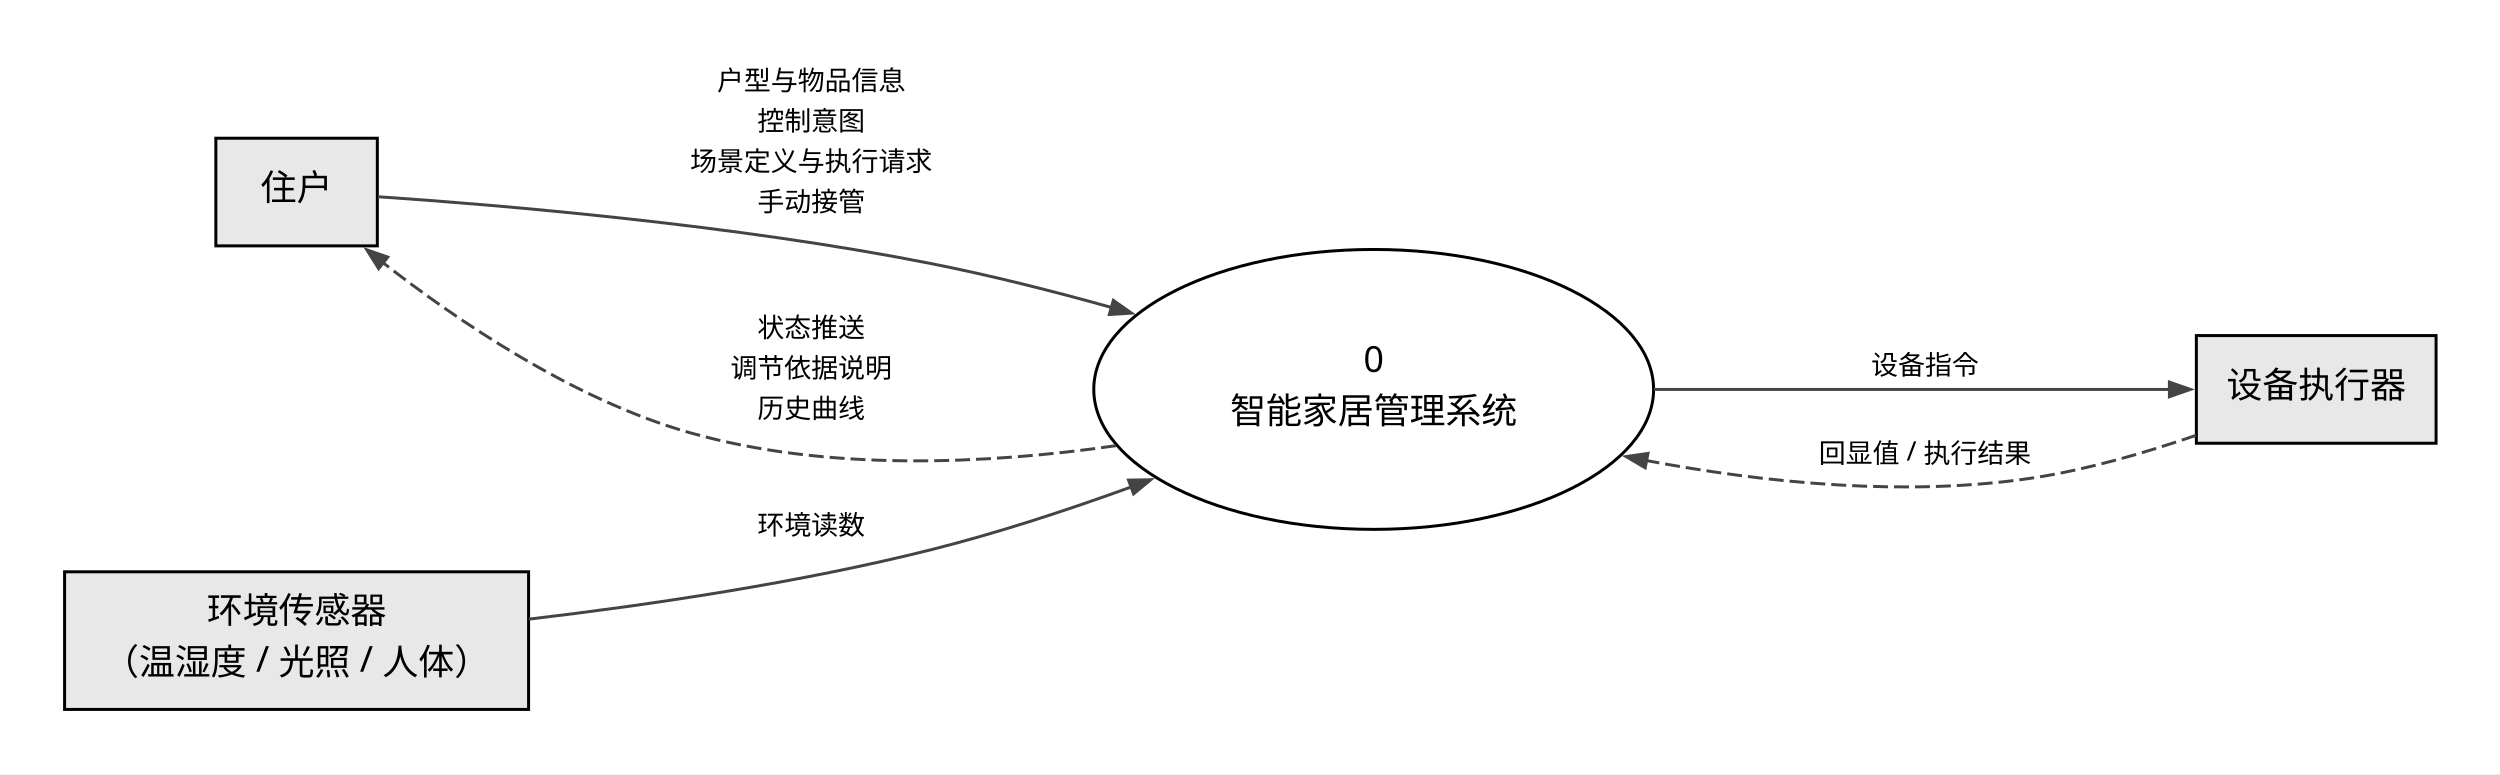
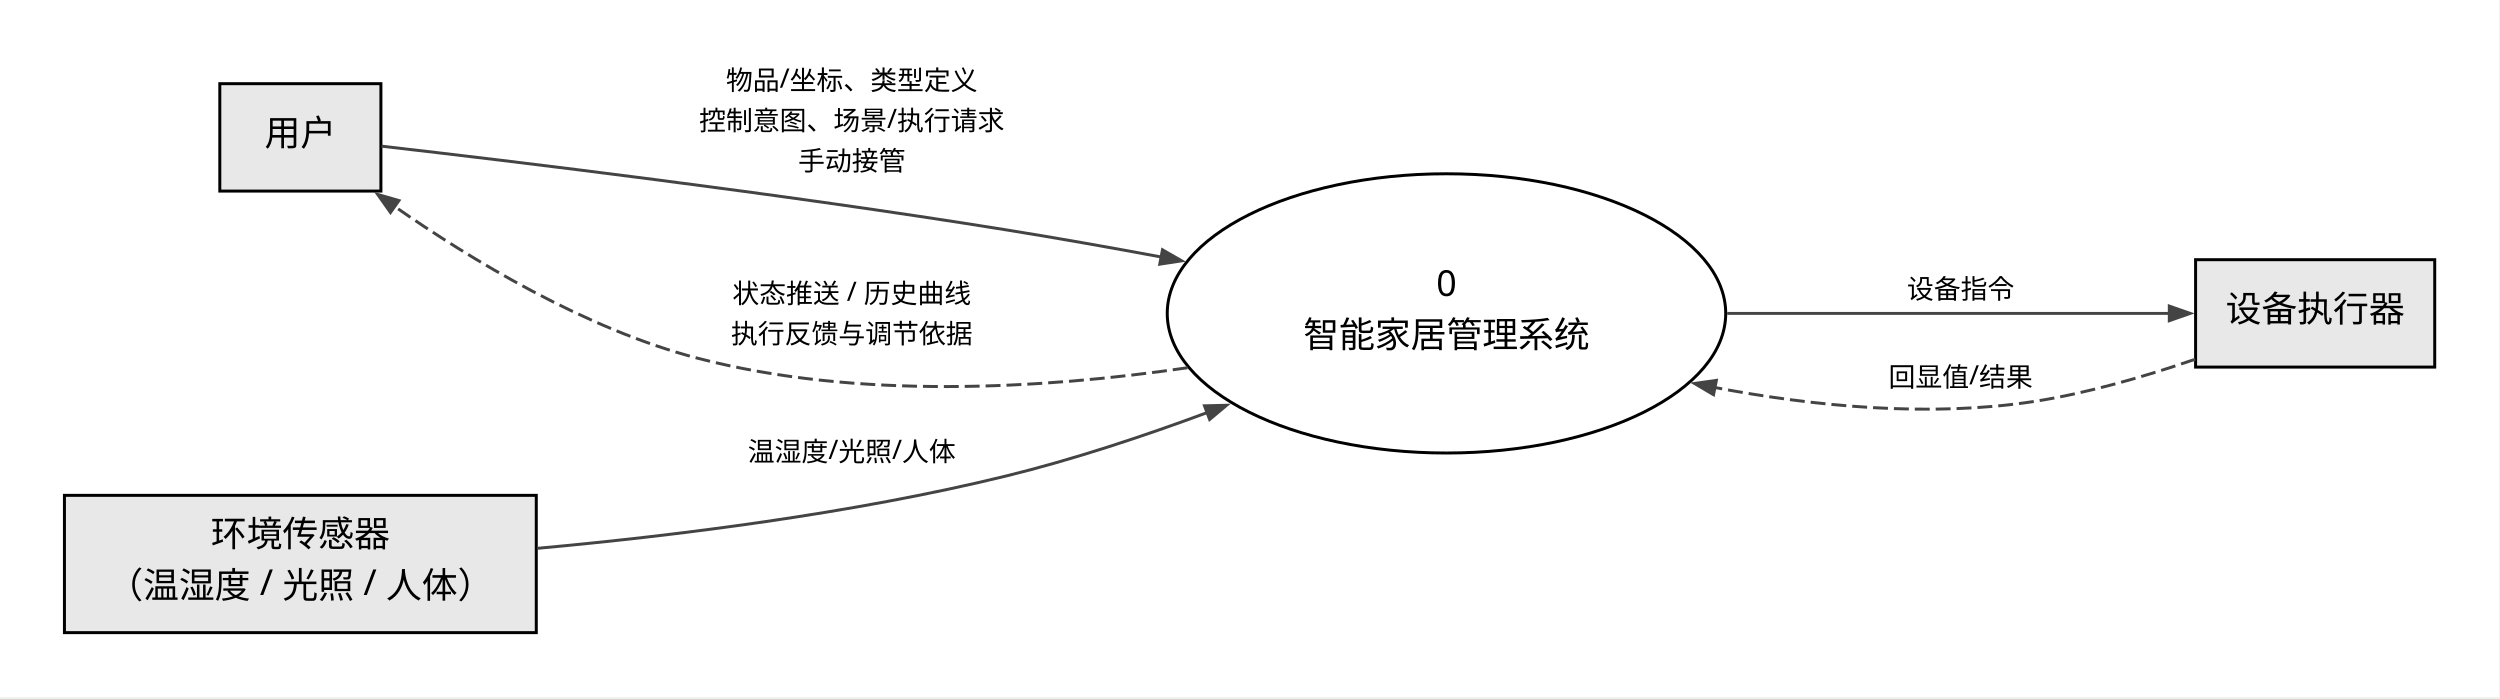
- <svg xmlns="http://www.w3.org/2000/svg" width="836pt" height="259pt" viewBox="0.00 0.00 836.00 259.00">
-   <g id="graph0" class="graph" transform="scale(1 1) rotate(0) translate(21.6 237.23)">
-     <polygon fill="white" stroke="none" points="-21.6,21.6 -21.6,-237.23 814.62,-237.23 814.62,21.6 -21.6,21.6" />
+ <svg xmlns="http://www.w3.org/2000/svg" width="838pt" height="234pt" viewBox="0.00 0.00 838.00 234.00">
+   <g id="graph0" class="graph" transform="scale(1 1) rotate(0) translate(21.6 212.06)">
+     <polygon fill="white" stroke="none" points="-21.6,21.6 -21.6,-212.06 816.12,-212.06 816.12,21.6 -21.6,21.6" />
    <g id="node1" class="node">
-       <polygon fill="#e8e8e8" stroke="black" points="104.58,-191.01 50.58,-191.01 50.58,-155.01 104.58,-155.01 104.58,-191.01" />
-       <text xml:space="preserve" text-anchor="middle" x="77.58" y="-170.23" font-family="PingFang SC" font-size="12.00">住户</text>
+       <polygon fill="#e8e8e8" stroke="black" points="106.08,-184.01 52.08,-184.01 52.08,-148.01 106.08,-148.01 106.08,-184.01" />
+       <text xml:space="preserve" text-anchor="middle" x="79.08" y="-163.23" font-family="PingFang SC" font-size="12.00">用户</text>
    </g>
    <g id="node4" class="node">
-       <ellipse fill="#ffffff" stroke="black" cx="437.76" cy="-107.01" rx="93.6" ry="46.8" />
-       <text xml:space="preserve" text-anchor="middle" x="437.76" y="-112.86" font-family="PingFang SC" font-size="12.00">0</text>
-       <text xml:space="preserve" text-anchor="middle" x="437.76" y="-95.61" font-family="PingFang SC" font-size="12.00">智能家居管理系统</text>
+       <ellipse fill="#ffffff" stroke="black" cx="463.26" cy="-107.01" rx="93.6" ry="46.8" />
+       <text xml:space="preserve" text-anchor="middle" x="463.26" y="-112.86" font-family="PingFang SC" font-size="12.00">0</text>
+       <text xml:space="preserve" text-anchor="middle" x="463.26" y="-95.61" font-family="PingFang SC" font-size="12.00">智能家居管理系统</text>
    </g>
    <g id="edge1" class="edge">
-       <path fill="none" stroke="#444444" d="M104.85,-171.44C145.07,-168.71 224.17,-162.11 290.16,-149.01 309.79,-145.11 330.61,-139.86 350.2,-134.38" />
-       <polygon fill="#444444" stroke="#444444" points="350.7,-136.79 356.77,-132.52 349.36,-132.07 350.7,-136.79" />
-       <text xml:space="preserve" text-anchor="middle" x="249.66" y="-207.08" font-family="PingFang SC" font-size="9.00">户型与物品信息</text>
-       <text xml:space="preserve" text-anchor="middle" x="249.66" y="-193.58" font-family="PingFang SC" font-size="9.00">控制意图</text>
-       <text xml:space="preserve" text-anchor="middle" x="249.66" y="-180.08" font-family="PingFang SC" font-size="9.00">场景定义与执行请求</text>
-       <text xml:space="preserve" text-anchor="middle" x="249.66" y="-166.58" font-family="PingFang SC" font-size="9.00">手动接管</text>
+       <path fill="none" stroke="#444444" d="M106.3,-163.06C149.87,-158.05 239.91,-147.22 315.66,-135.01 332.63,-132.28 350.65,-129.08 368.04,-125.84" />
+       <polygon fill="#444444" stroke="#444444" points="368.06,-128.33 374.49,-124.63 367.15,-123.51 368.06,-128.33" />
+       <text xml:space="preserve" text-anchor="middle" x="263.91" y="-181.91" font-family="PingFang SC" font-size="9.00">物品/坐标、类型定义</text>
+       <text xml:space="preserve" text-anchor="middle" x="263.91" y="-168.41" font-family="PingFang SC" font-size="9.00">控制意图、场景/执行请求</text>
+       <text xml:space="preserve" text-anchor="middle" x="263.91" y="-154.91" font-family="PingFang SC" font-size="9.00">手动接管</text>
    </g>
    <g id="node2" class="node">
-       <polygon fill="#e8e8e8" stroke="black" points="155.16,-46.02 0,-46.02 0,0 155.16,0 155.16,-46.02" />
-       <text xml:space="preserve" text-anchor="middle" x="77.58" y="-28.86" font-family="PingFang SC" font-size="12.00">环境传感器</text>
-       <text xml:space="preserve" text-anchor="middle" x="77.58" y="-11.61" font-family="PingFang SC" font-size="12.00">（温湿度 / 光照 / 人体）</text>
+       <polygon fill="#e8e8e8" stroke="black" points="158.16,-46.02 0,-46.02 0,0 158.16,0 158.16,-46.02" />
+       <text xml:space="preserve" text-anchor="middle" x="79.08" y="-28.86" font-family="PingFang SC" font-size="12.00">环境传感器</text>
+       <text xml:space="preserve" text-anchor="middle" x="79.08" y="-11.61" font-family="PingFang SC" font-size="12.00">（温湿度 / 光照 / 人体）</text>
    </g>
    <g id="edge3" class="edge">
-       <path fill="none" stroke="#444444" d="M155.22,-30.19C195.73,-34.95 246.07,-42.41 290.16,-53.51 312.16,-59.05 335.44,-66.68 356.83,-74.45" />
-       <polygon fill="#444444" stroke="#444444" points="355.78,-76.68 363.19,-76.8 357.47,-72.08 355.78,-76.68" />
-       <text xml:space="preserve" text-anchor="middle" x="249.66" y="-58.46" font-family="PingFang SC" font-size="9.00">环境读数</text>
+       <path fill="none" stroke="#444444" d="M158.63,-28.27C204.83,-32.49 264.12,-39.88 315.66,-52.51 337.97,-57.98 361.55,-65.78 383.12,-73.79" />
+       <polygon fill="#444444" stroke="#444444" points="382.14,-76.03 389.55,-76.21 383.87,-71.45 382.14,-76.03" />
+       <text xml:space="preserve" text-anchor="middle" x="263.91" y="-57.46" font-family="PingFang SC" font-size="9.00">温湿度/光照/人体</text>
    </g>
    <g id="node3" class="node">
-       <polygon fill="#e8e8e8" stroke="black" points="793.02,-125.01 712.86,-125.01 712.86,-89.01 793.02,-89.01 793.02,-125.01" />
-       <text xml:space="preserve" text-anchor="middle" x="752.94" y="-104.23" font-family="PingFang SC" font-size="12.00">设备执行器</text>
+       <polygon fill="#e8e8e8" stroke="black" points="794.52,-125.01 714.36,-125.01 714.36,-89.01 794.52,-89.01 794.52,-125.01" />
+       <text xml:space="preserve" text-anchor="middle" x="754.44" y="-104.23" font-family="PingFang SC" font-size="12.00">设备执行器</text>
    </g>
    <g id="edge5" class="edge">
-       <path fill="none" stroke="#444444" stroke-dasharray="5,2" d="M712.72,-91.64C696.35,-86 676.95,-80.31 658.86,-77.51 616.18,-70.91 568.7,-75.73 528.8,-83.25" />
-       <polygon fill="#444444" stroke="#444444" points="528.55,-80.8 522.15,-84.55 529.49,-85.61 528.55,-80.8" />
-       <text xml:space="preserve" text-anchor="middle" x="622.11" y="-82.46" font-family="PingFang SC" font-size="9.00">回显值 / 执行结果</text>
+       <path fill="none" stroke="#444444" stroke-dasharray="5,2" d="M714.22,-91.64C697.85,-86 678.45,-80.31 660.36,-77.51 625.24,-72.08 586.56,-75.82 552.9,-82.23" />
+       <polygon fill="#444444" stroke="#444444" points="552.78,-79.75 546.39,-83.52 553.73,-84.56 552.78,-79.75" />
+       <text xml:space="preserve" text-anchor="middle" x="635.61" y="-82.46" font-family="PingFang SC" font-size="9.00">回显值/结果</text>
    </g>
    <g id="edge2" class="edge">
-       <path fill="none" stroke="#444444" stroke-dasharray="5,2" d="M351.55,-88.19C308.18,-81.95 255.06,-79.5 209.16,-92.51 170.12,-103.58 131.29,-129.99 106.25,-149.56" />
-       <polygon fill="#444444" stroke="#444444" points="105.02,-147.41 101.06,-153.69 108.07,-151.25 105.02,-147.41" />
-       <text xml:space="preserve" text-anchor="middle" x="249.66" y="-124.46" font-family="PingFang SC" font-size="9.00">状态推送</text>
-       <text xml:space="preserve" text-anchor="middle" x="249.66" y="-110.96" font-family="PingFang SC" font-size="9.00">调节依据说明</text>
-       <text xml:space="preserve" text-anchor="middle" x="249.66" y="-97.46" font-family="PingFang SC" font-size="9.00">历史曲线</text>
+       <path fill="none" stroke="#444444" stroke-dasharray="5,2" d="M376.46,-88.79C327.58,-81.64 265.61,-78.06 212.16,-92.01 174.5,-101.84 136.22,-125.06 110.63,-142.89" />
+       <polygon fill="#444444" stroke="#444444" points="109.29,-140.83 105,-146.88 112.12,-144.83 109.29,-140.83" />
+       <text xml:space="preserve" text-anchor="middle" x="263.91" y="-110.46" font-family="PingFang SC" font-size="9.00">状态推送 / 历史曲线</text>
+       <text xml:space="preserve" text-anchor="middle" x="263.91" y="-96.96" font-family="PingFang SC" font-size="9.00">执行反馈与调节依据</text>
    </g>
    <g id="edge4" class="edge">
-       <path fill="none" stroke="#444444" d="M531.45,-107.01C588.17,-107.01 658.38,-107.01 704.12,-107.01" />
-       <polygon fill="#444444" stroke="#444444" points="703.85,-109.46 710.85,-107.01 703.85,-104.56 703.85,-109.46" />
-       <text xml:space="preserve" text-anchor="middle" x="622.11" y="-111.96" font-family="PingFang SC" font-size="9.00">设备指令</text>
+       <path fill="none" stroke="#444444" d="M557.35,-107.01C606.83,-107.01 665.57,-107.01 705.77,-107.01" />
+       <polygon fill="#444444" stroke="#444444" points="705.55,-109.46 712.55,-107.01 705.55,-104.56 705.55,-109.46" />
+       <text xml:space="preserve" text-anchor="middle" x="635.61" y="-111.96" font-family="PingFang SC" font-size="9.00">设备指令</text>
    </g>
  </g>
</svg>
